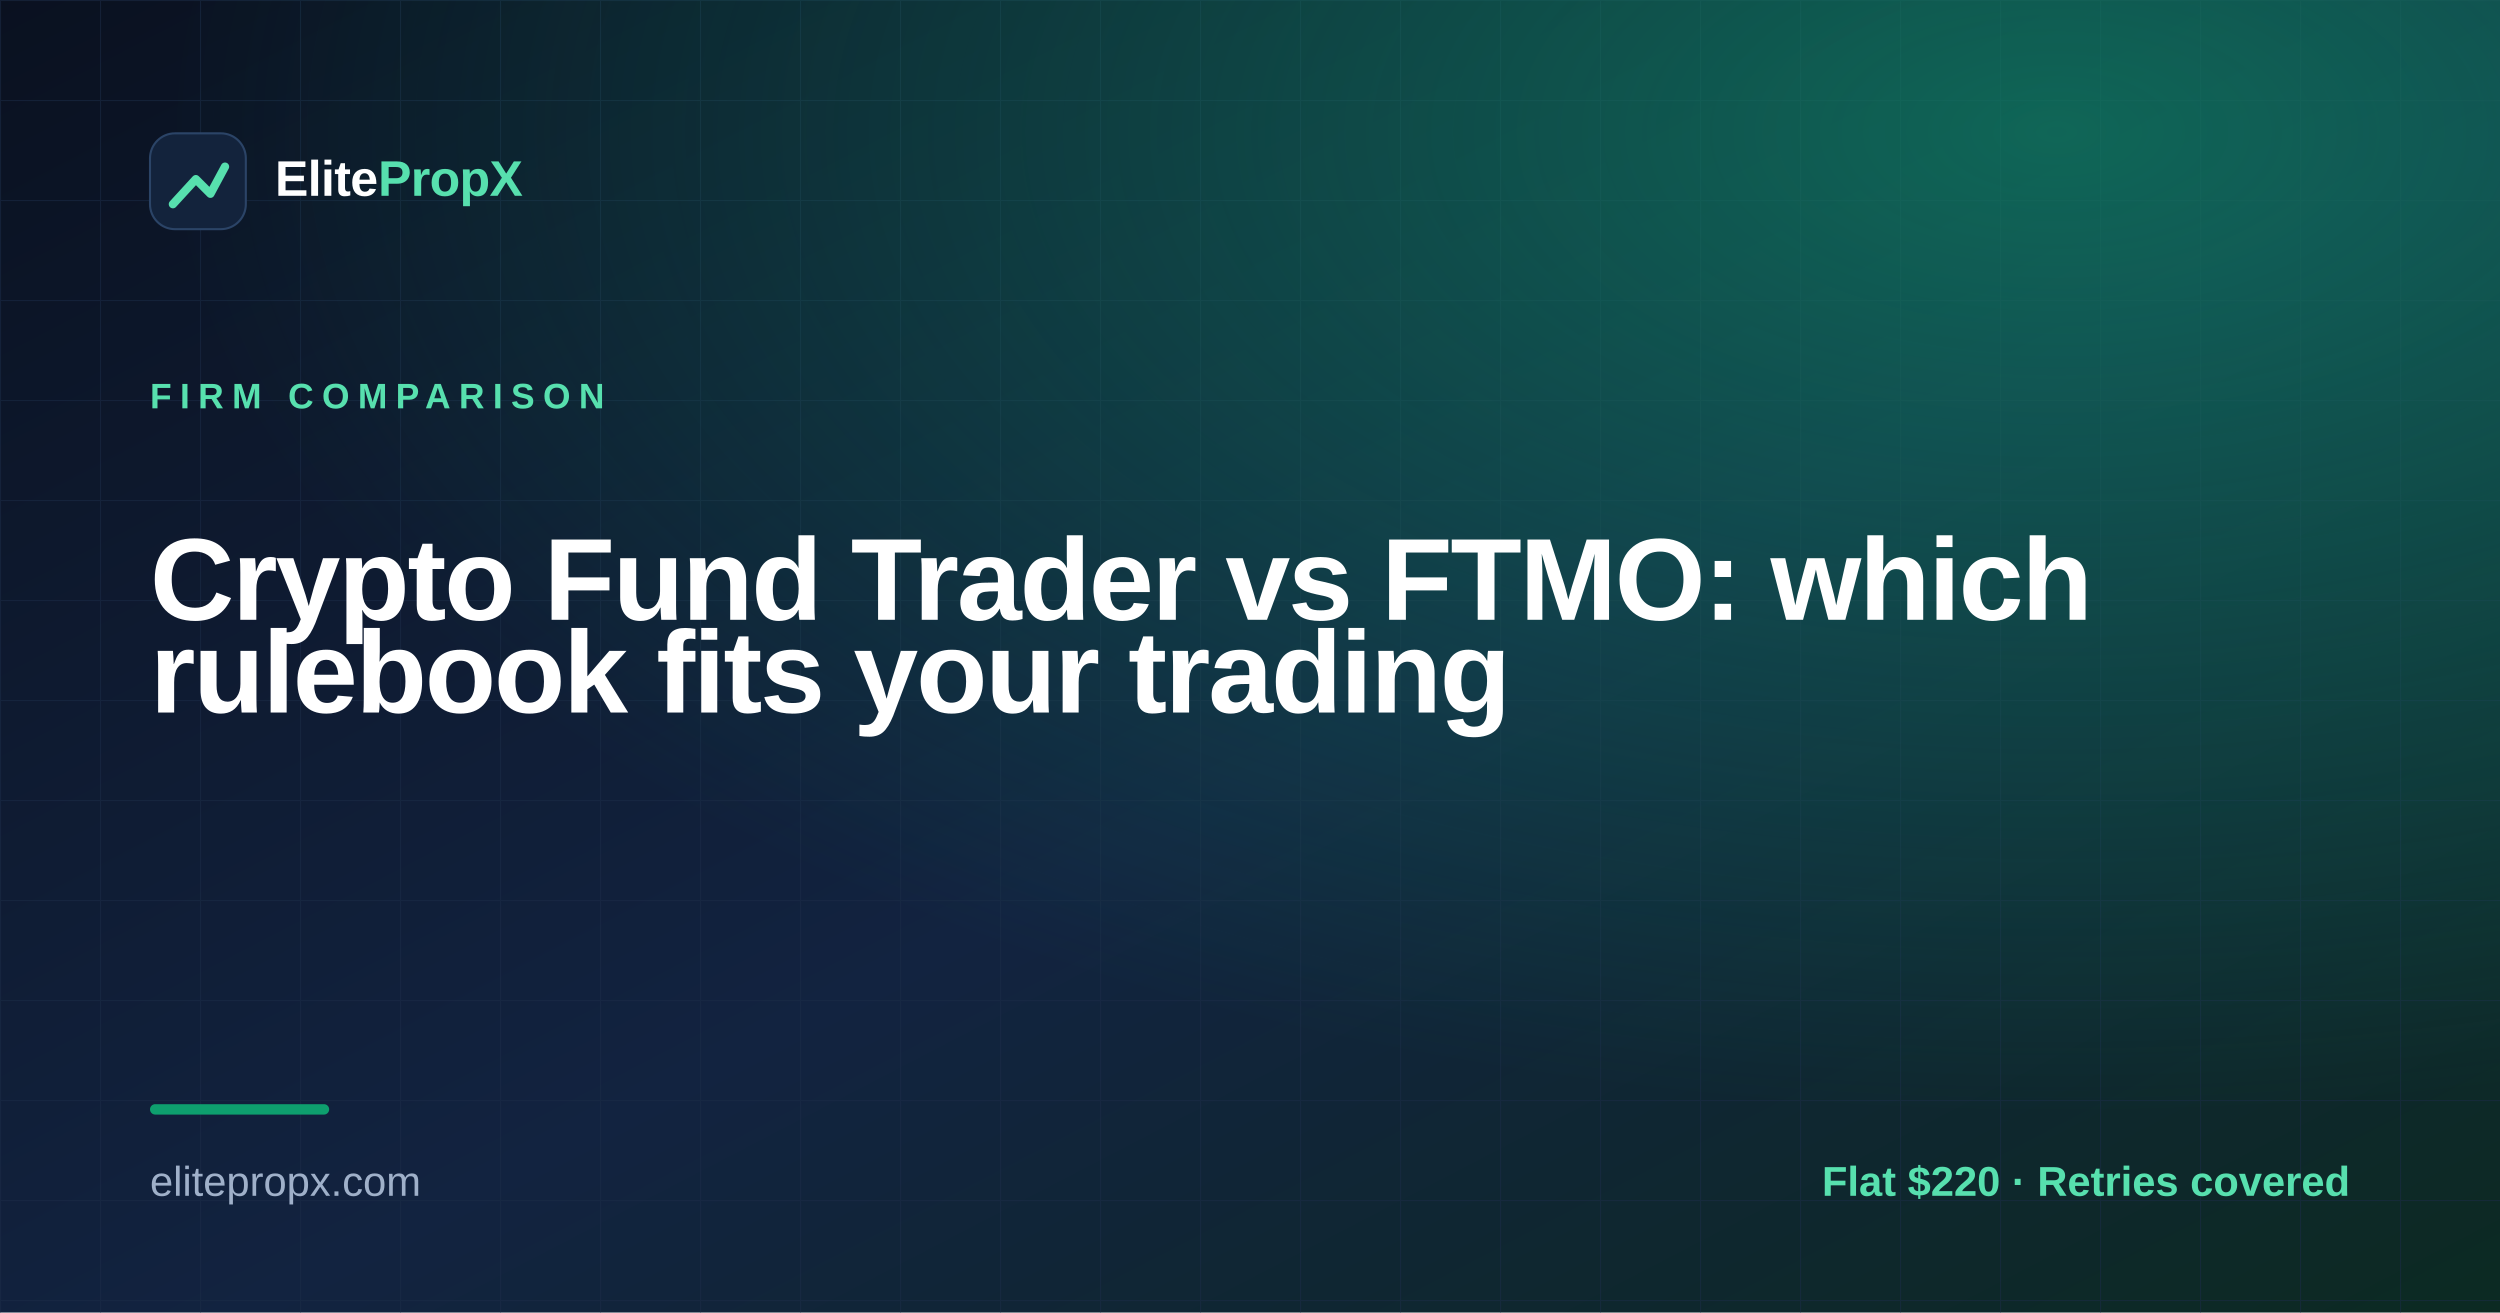
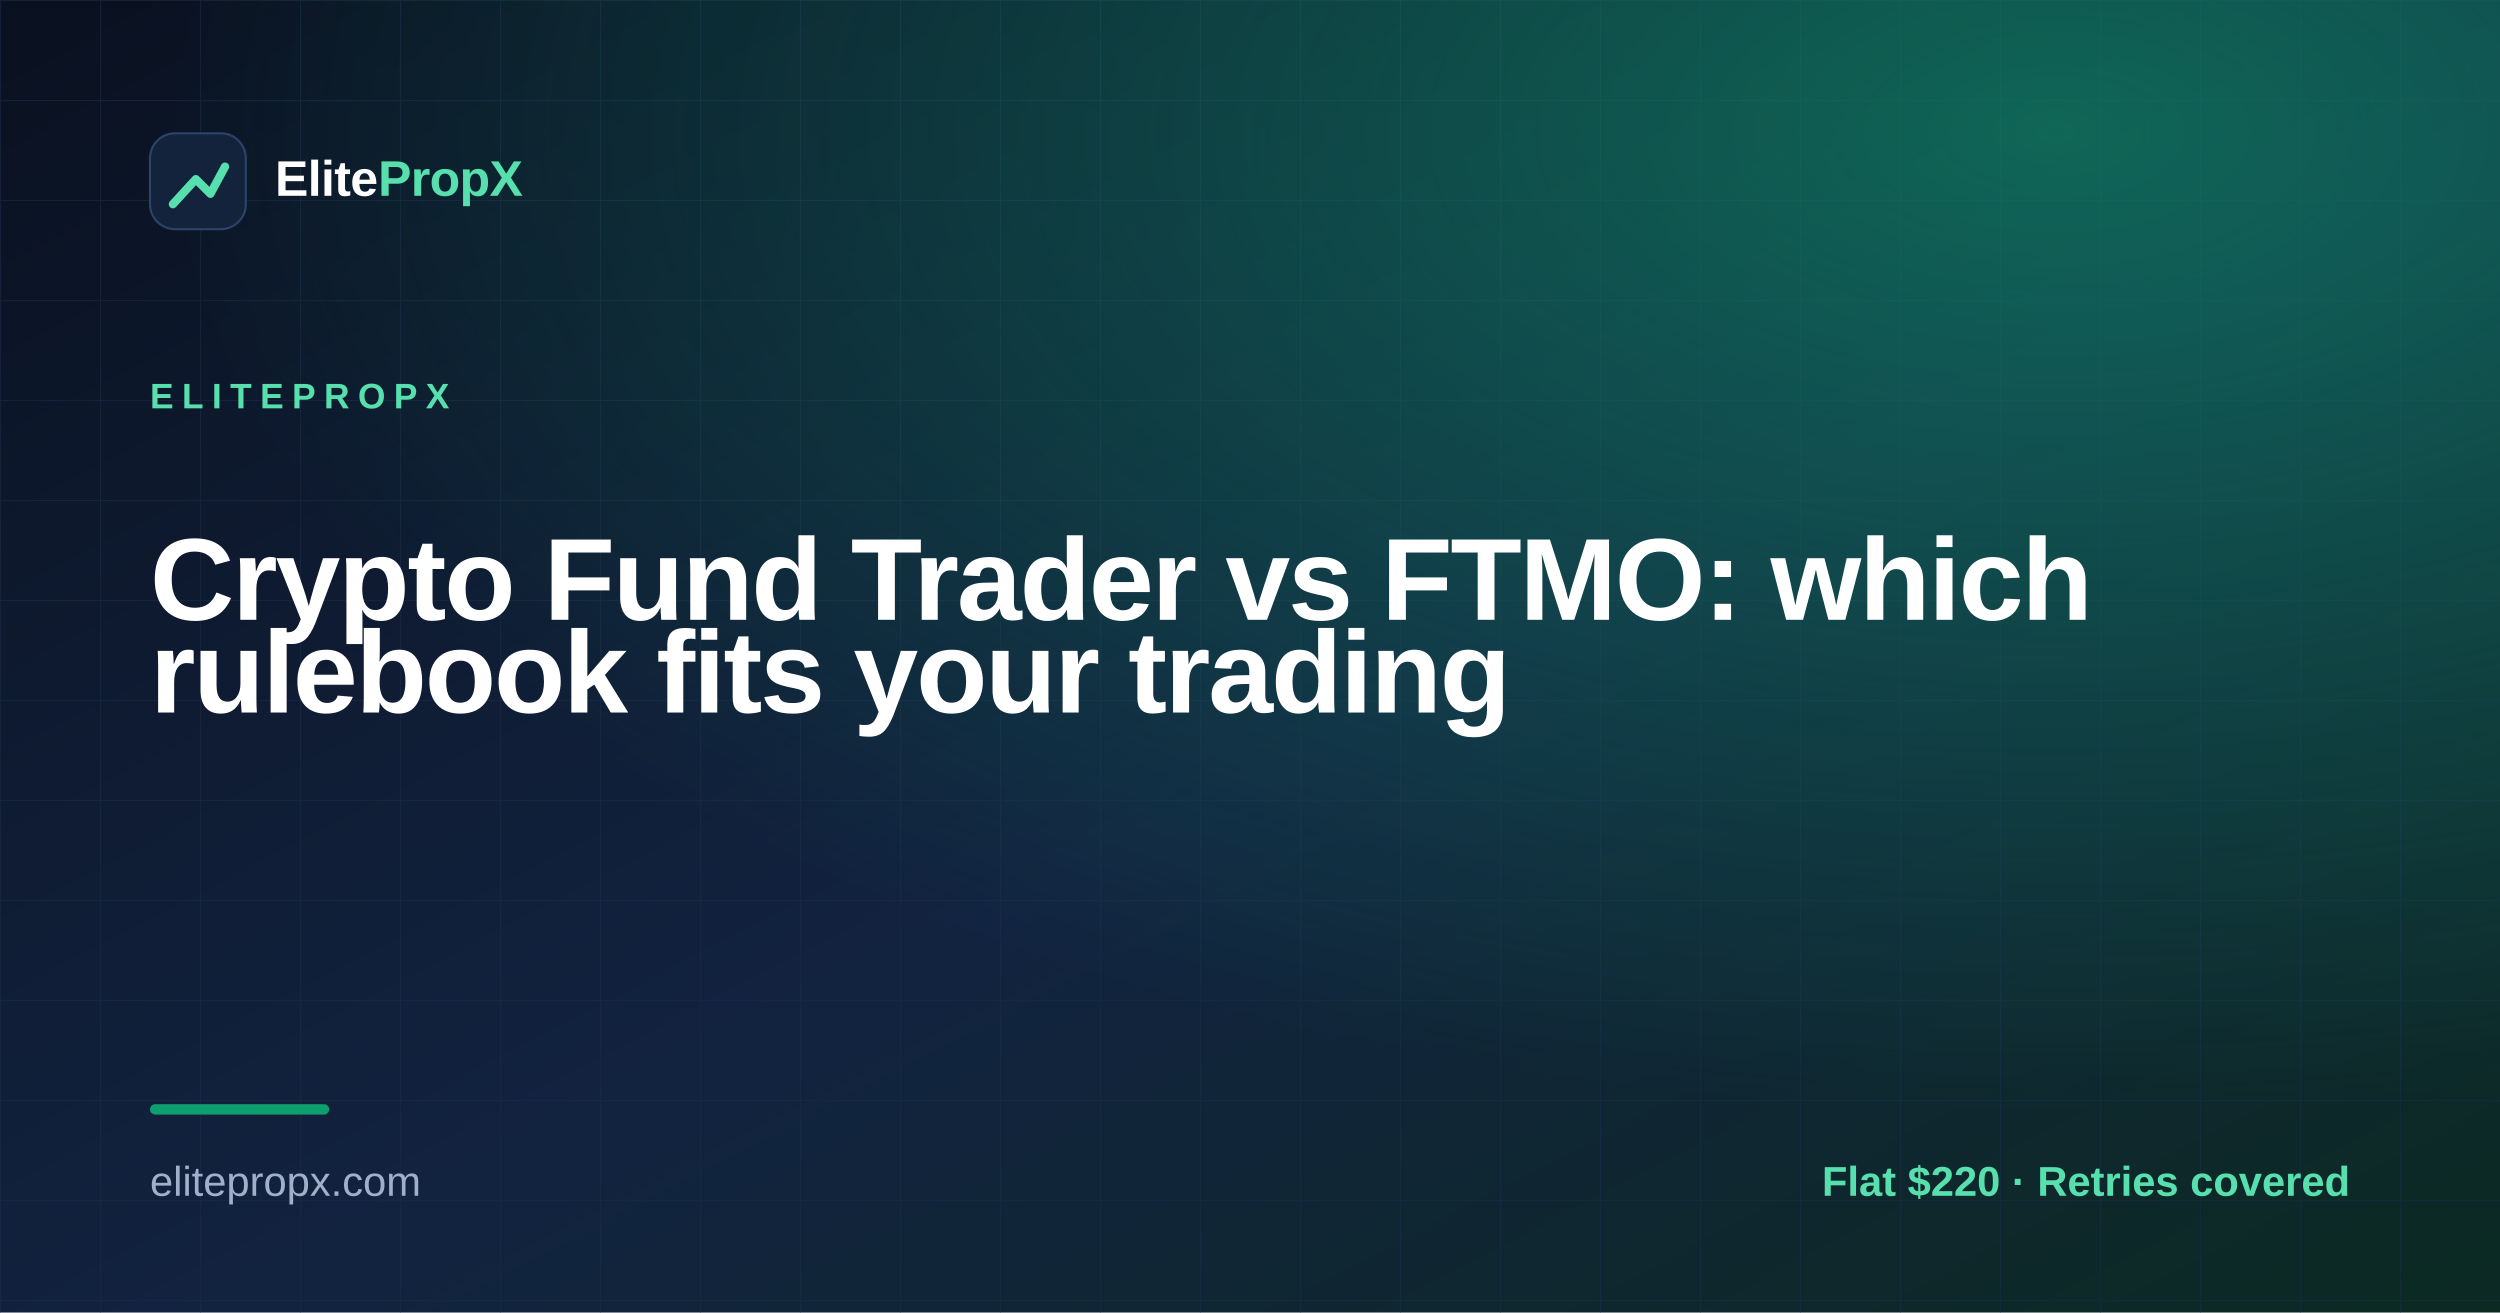
<svg xmlns="http://www.w3.org/2000/svg" width="1200" height="630" viewBox="0 0 1200 630" role="img" aria-label="Crypto Fund Trader vs FTMO: which rulebook fits your trading" font-family="Arial, Helvetica, 'Segoe UI', sans-serif">
  <defs>
    <linearGradient id="bg" x1="0" y1="0" x2="1" y2="1">
      <stop offset="0" stop-color="#0a1120" />
      <stop offset="0.55" stop-color="#122340" />
      <stop offset="1" stop-color="#0c2a22" />
    </linearGradient>
    <radialGradient id="glow" cx="0.82" cy="0.1" r="0.75">
      <stop offset="0" stop-color="#0e9f6e" stop-opacity="0.55" />
      <stop offset="1" stop-color="#0e9f6e" stop-opacity="0" />
    </radialGradient>
    <pattern id="ogg" width="48" height="48" patternUnits="userSpaceOnUse">
      <path d="M 48 0 L 0 0 0 48" fill="none" stroke="#1b2c47" stroke-width="1" />
    </pattern>
  </defs>
  <rect width="1200" height="630" fill="url(#bg)" />
  <rect width="1200" height="630" fill="url(#ogg)" opacity="0.55" />
  <rect width="1200" height="630" fill="url(#glow)" />
  <g transform="translate(72,64)">
    <rect width="46" height="46" rx="12" fill="#13233c" stroke="#2b4467" />
    <path d="M11 34 L22 22 L29 29 L36 16" fill="none" stroke="#57e0ae" stroke-width="4" stroke-linecap="round" stroke-linejoin="round" />
  </g>
  <text x="132" y="94" font-family="Arial, Helvetica, 'Segoe UI', sans-serif" font-size="24" font-weight="800" fill="#ffffff" letter-spacing="-0.3">Elite<tspan fill="#57e0ae">PropX</tspan>
  </text>
-   <text x="72" y="196" font-family="Arial, Helvetica, 'Segoe UI', sans-serif" font-size="17" font-weight="800" fill="#57e0ae" letter-spacing="4">FIRM COMPARISON</text>
+   <text x="72" y="196" font-family="Arial, Helvetica, 'Segoe UI', sans-serif" font-size="17" font-weight="800" fill="#57e0ae" letter-spacing="4">ELITEPROPX</text>
  <text x="72" y="297.52" font-family="Arial, Helvetica, 'Segoe UI', sans-serif" font-size="56" font-weight="800" fill="#ffffff" letter-spacing="-1">Crypto Fund Trader vs FTMO: which</text>
  <text x="72" y="342" font-family="Arial, Helvetica, 'Segoe UI', sans-serif" font-size="56" font-weight="800" fill="#ffffff" letter-spacing="-1">rulebook fits your trading</text>
  <rect x="72" y="530" width="86" height="5" rx="2.5" fill="#0e9f6e" />
  <text x="72" y="574" font-family="Arial, Helvetica, 'Segoe UI', sans-serif" font-size="20" fill="#9fb0c9">elitepropx.com</text>
  <text x="1128" y="574" font-family="Arial, Helvetica, 'Segoe UI', sans-serif" font-size="20" font-weight="700" fill="#57e0ae" text-anchor="end">Flat $220 · Retries covered</text>
</svg>
